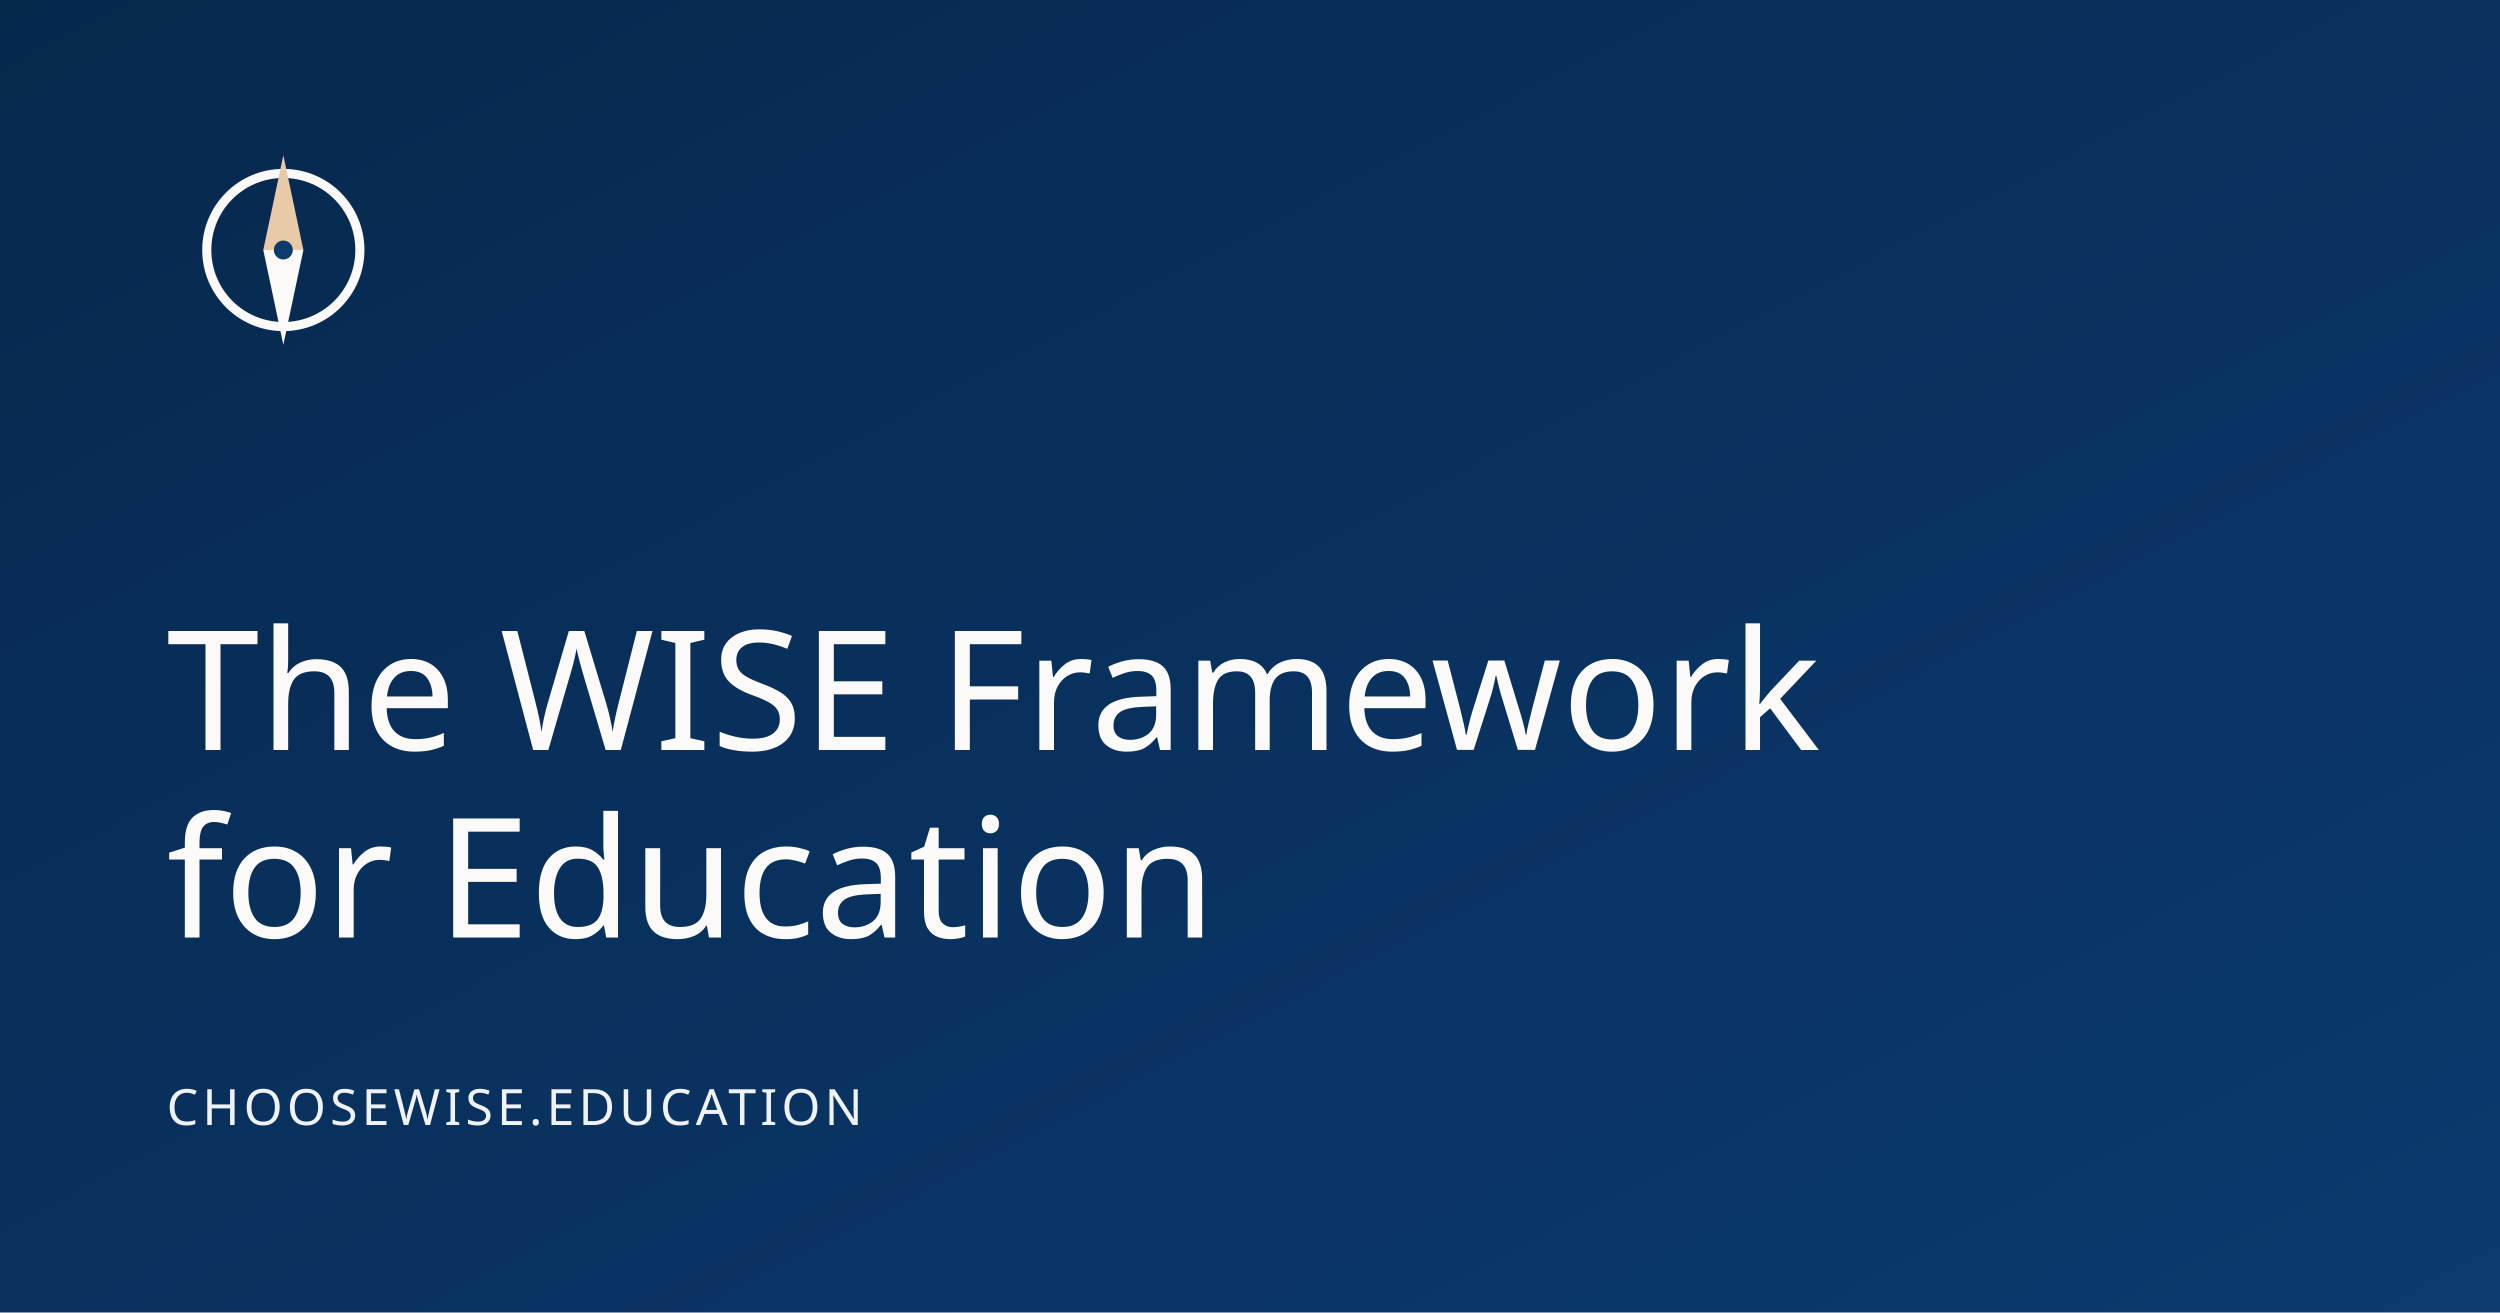
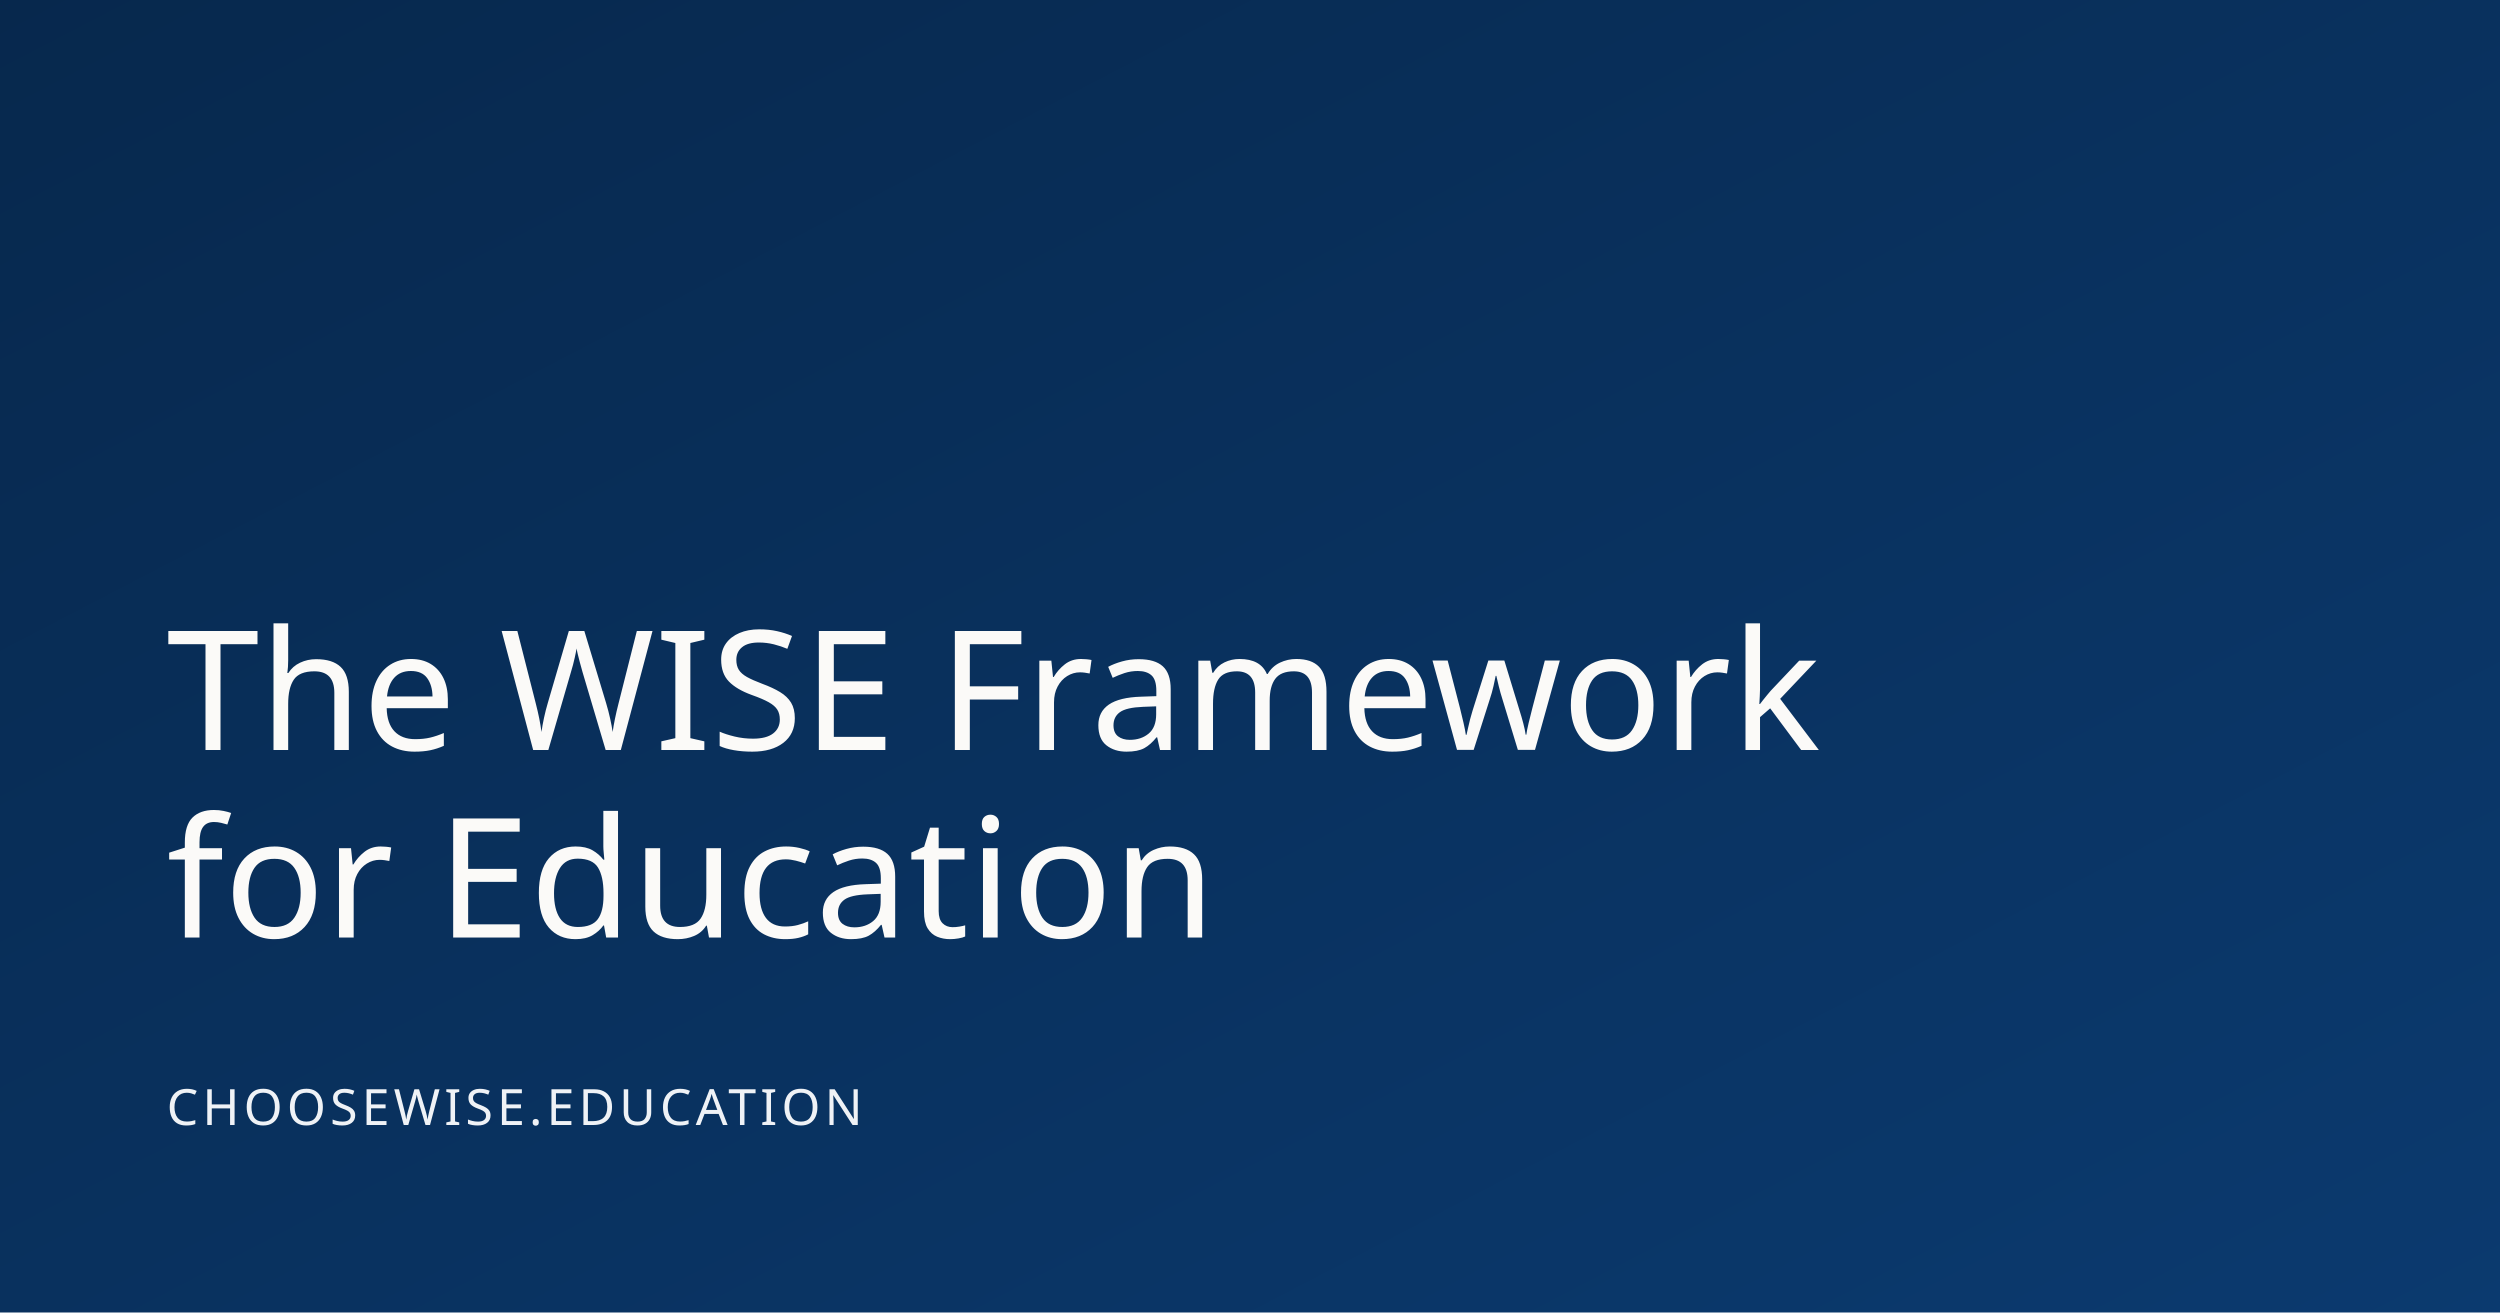
<svg xmlns="http://www.w3.org/2000/svg" viewBox="0 0 1200 630" width="1200" height="630">
  <defs>
    <style>
      @font-face {
        font-family: 'Hanken Grotesk';
        src: url('../../../fonts/hanken-grotesk/HankenGrotesk-VariableFont.woff2') format('woff2');
        font-weight: 300 600;
        font-style: normal;
      }
    </style>
    <linearGradient id="bg" x1="0" y1="0" x2="1" y2="1">
      <stop offset="0%" stop-color="#07284D" />
      <stop offset="100%" stop-color="#0B3A6F" />
    </linearGradient>
  </defs>
  <rect width="1200" height="630" fill="url(#bg)" />
-   <svg x="80" y="64" width="112" height="112" viewBox="0 0 64 64">
-     <circle cx="32" cy="32" r="21" fill="none" stroke="#FBFAF8" stroke-width="2.5" />
-     <path d="M32 58 L37.5 32 L26.5 32 Z" fill="#FBFAF8" />
-     <path d="M32 6 L37.5 32 L26.5 32 Z" fill="#E8C9A8" />
-     <circle cx="32" cy="32" r="2.6" fill="#0B3A6F" />
-   </svg>
  <text x="80" y="360" font-family="Hanken Grotesk, sans-serif" font-size="80" font-weight="300" fill="#FBFAF8">The WISE Framework</text>
  <text x="80" y="450" font-family="Hanken Grotesk, sans-serif" font-size="80" font-weight="300" fill="#FBFAF8">for Education</text>
  <text x="80" y="540" font-family="Hanken Grotesk, sans-serif" font-size="24" font-weight="500" fill="#EFF2F6" letter-spacing="2">CHOOSEWISE.EDUCATION</text>
</svg>
